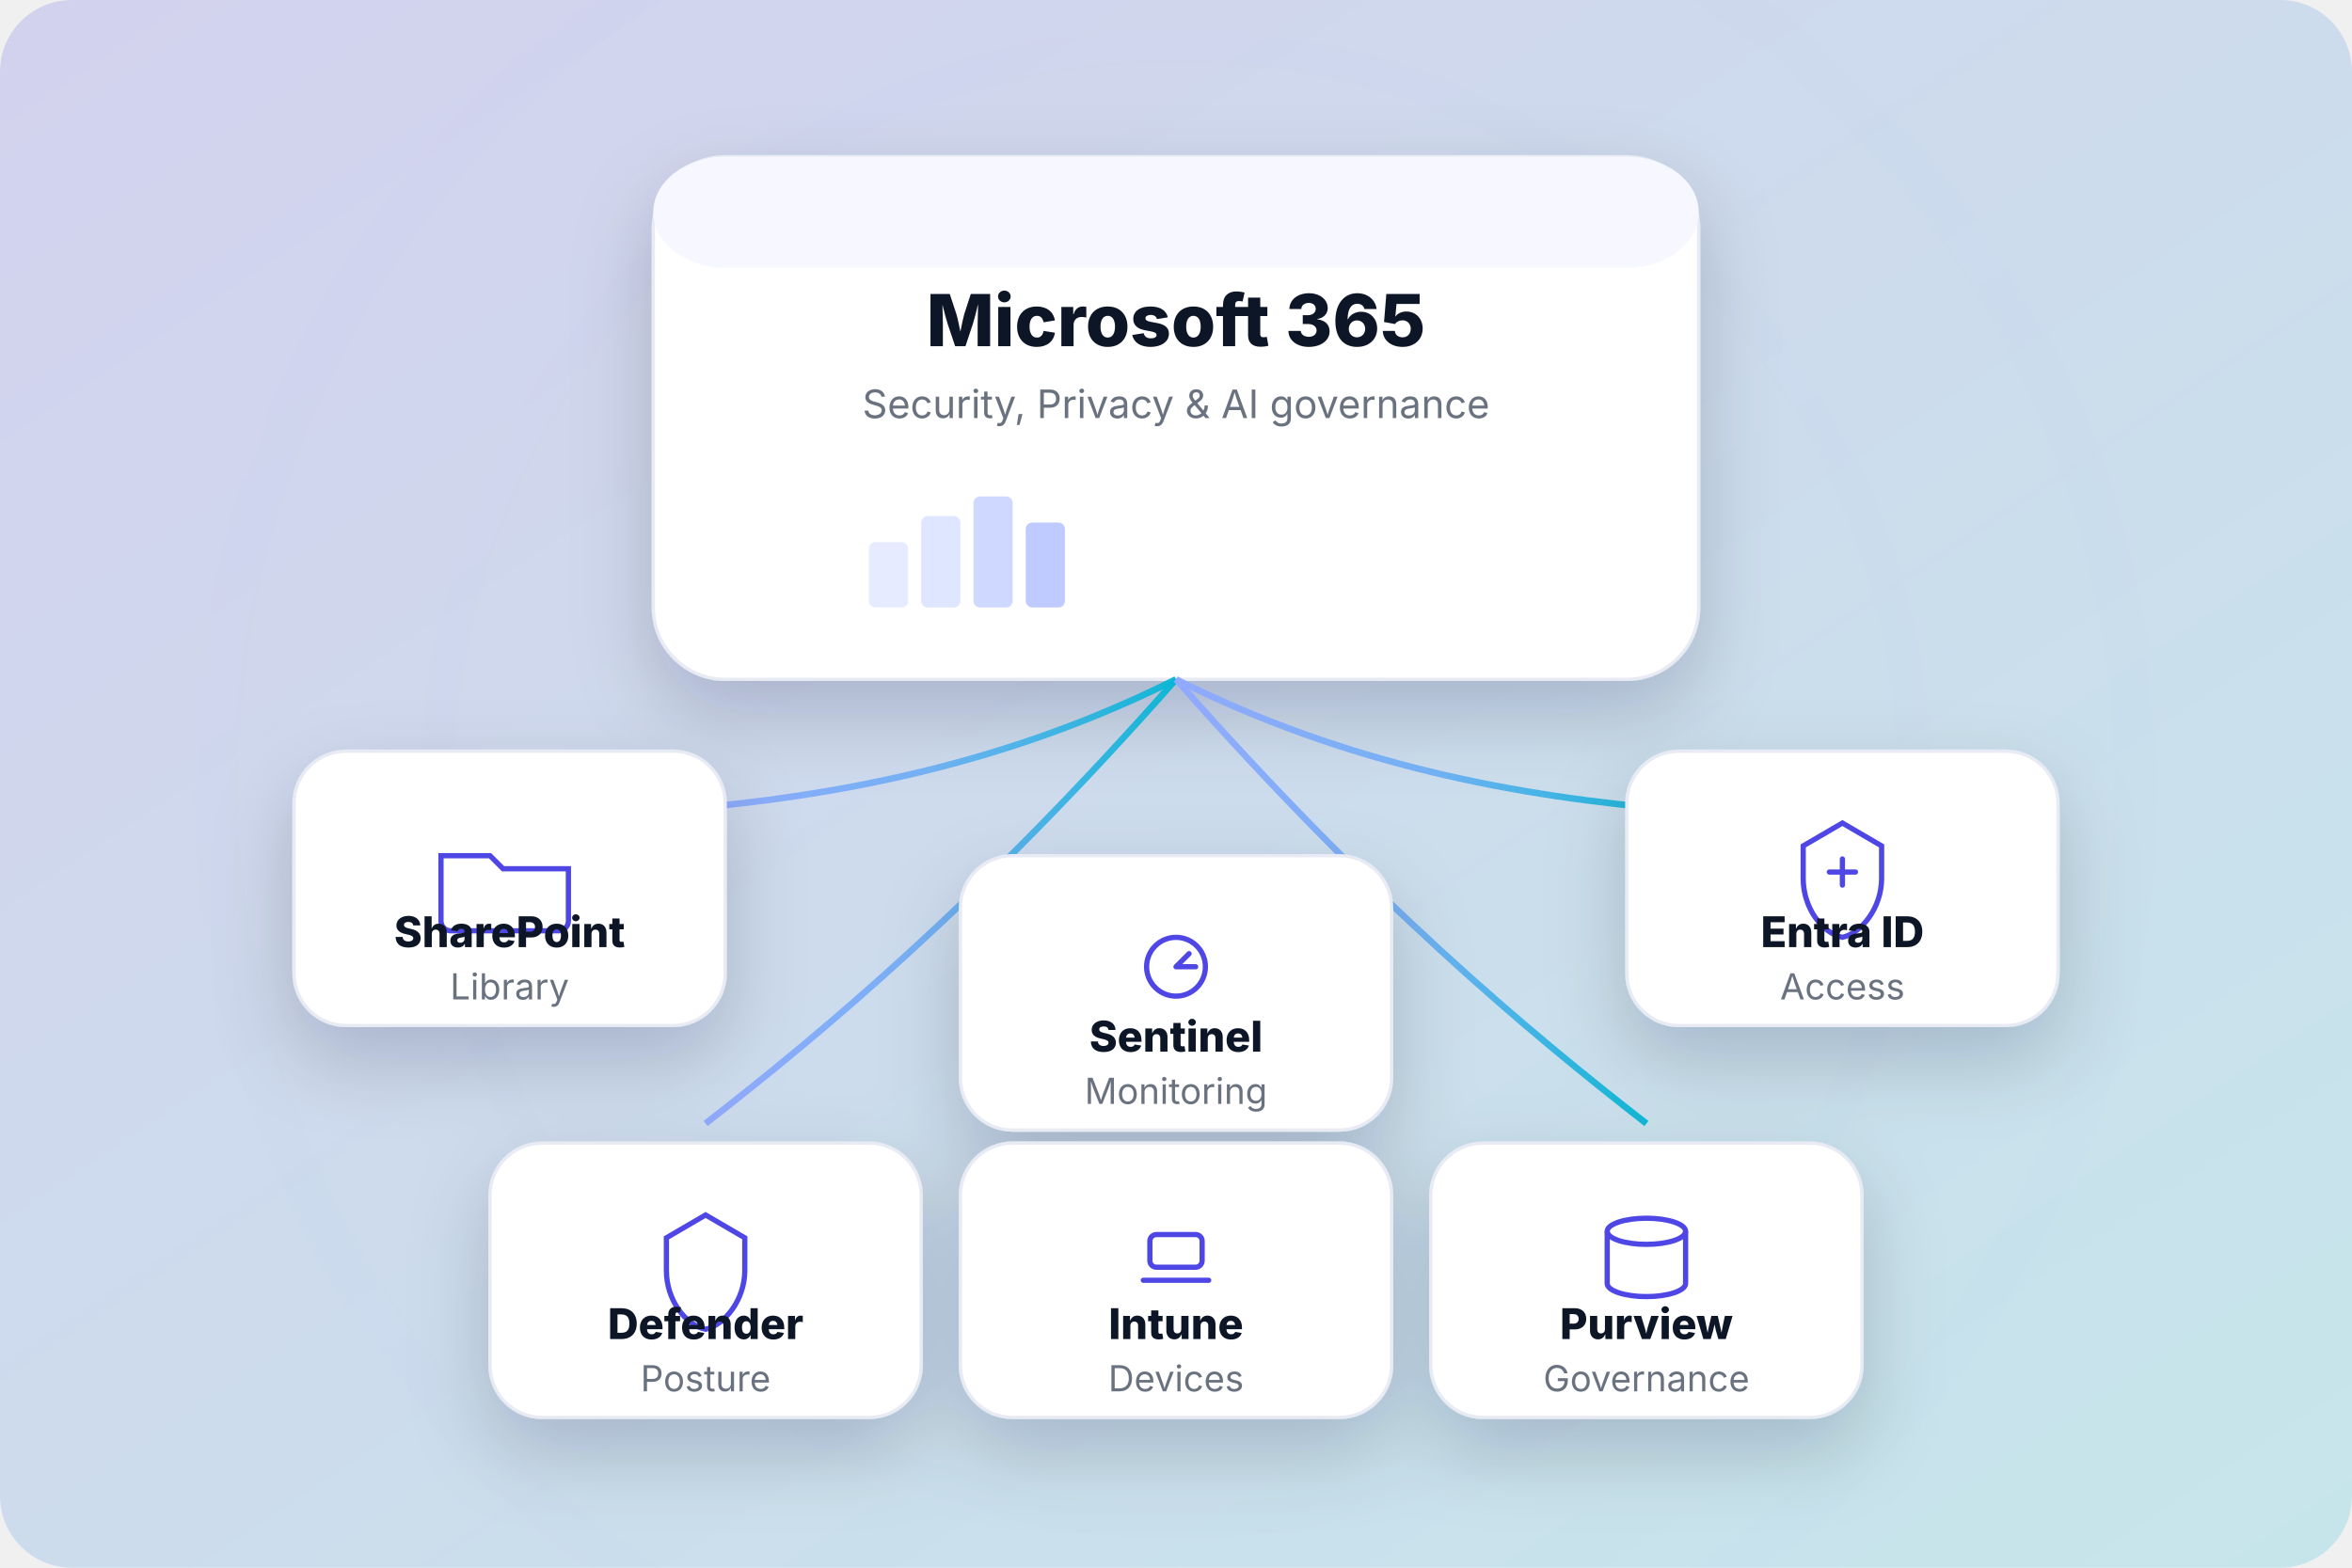
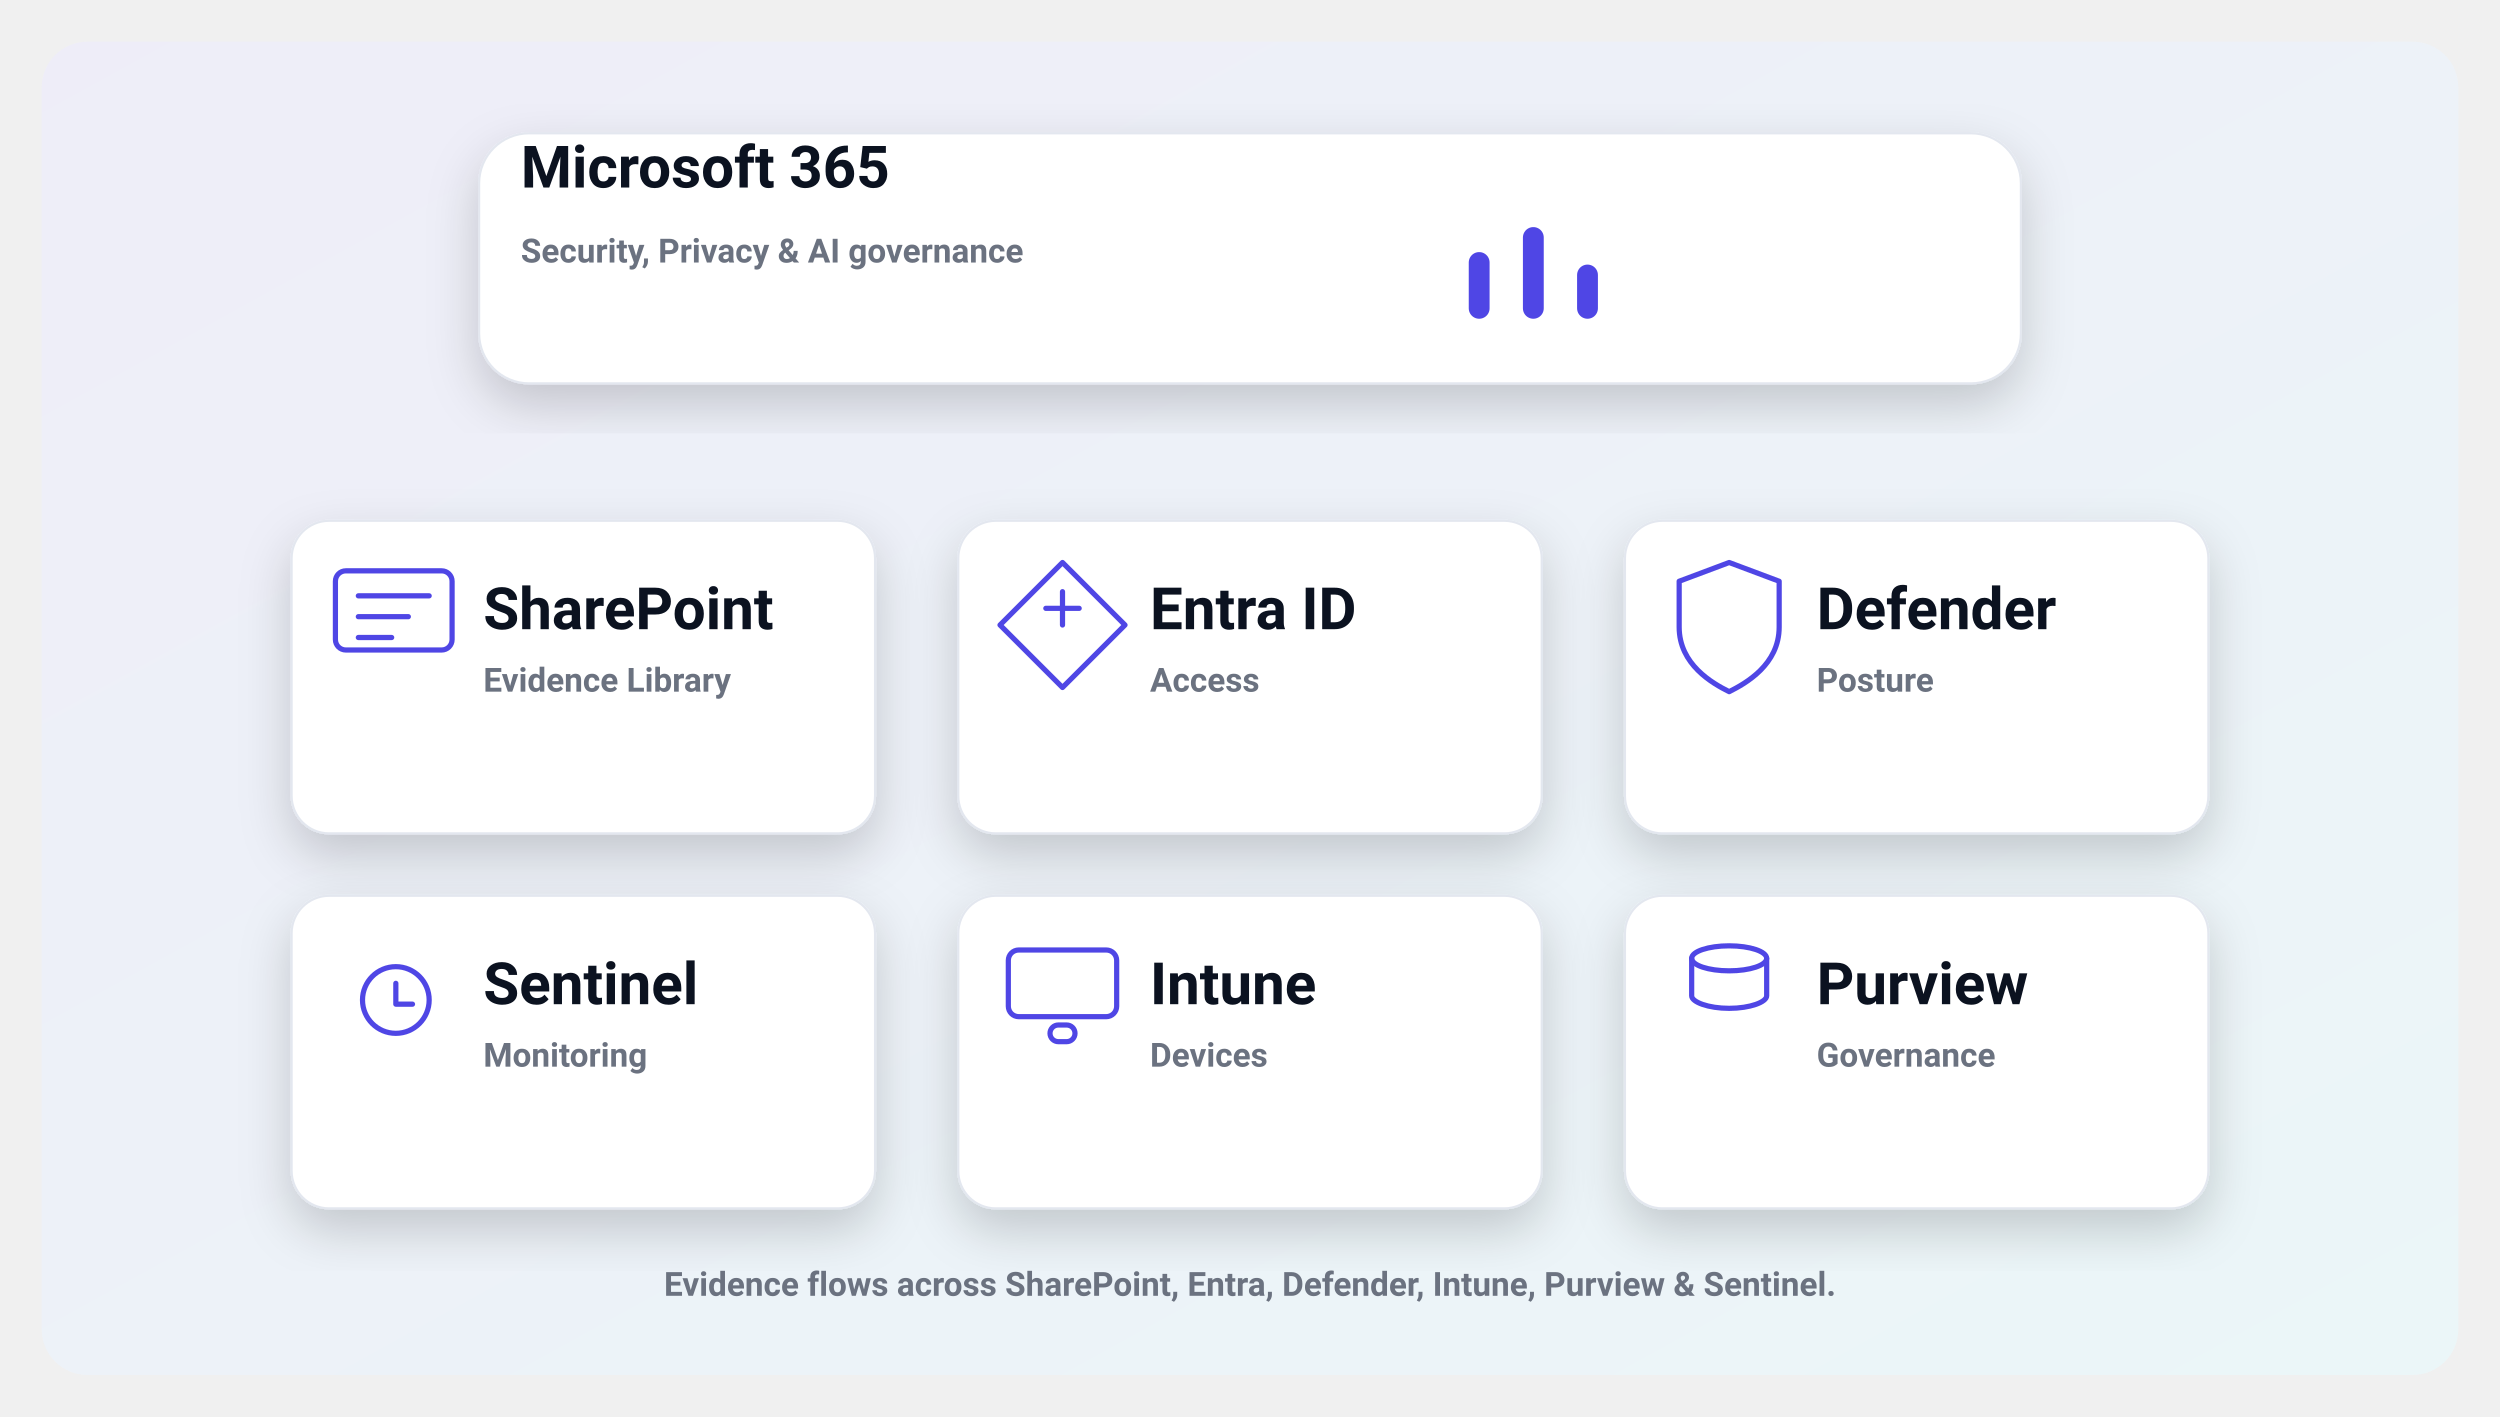
- <svg xmlns="http://www.w3.org/2000/svg" viewBox="0 0 720 480" preserveAspectRatio="xMidYMid meet" role="img" aria-labelledby="title desc">
+ <svg xmlns="http://www.w3.org/2000/svg" viewBox="0 0 1200 680" role="img" aria-labelledby="title desc">
  <defs>
    <linearGradient id="bg" x1="0" y1="0" x2="1" y2="1">
-       <stop offset="0" stop-color="#4F46E5" stop-opacity=".18" />
-       <stop offset="1" stop-color="#06B6D4" stop-opacity=".18" />
+       <stop offset="0" stop-color="#EDEBFF" stop-opacity=".55" />
+       <stop offset="1" stop-color="#E7FBFF" stop-opacity=".55" />
    </linearGradient>
-     <filter id="shadow" x="-30%" y="-30%" width="160%" height="160%">
-       <feDropShadow dx="0" dy="10" stdDeviation="12" flood-color="rgba(10,18,32,.18)" />
+     <filter id="shadow" x="-20%" y="-20%" width="140%" height="140%">
+       <feDropShadow dx="0" dy="10" stdDeviation="12" flood-opacity="0.18" />
    </filter>
-     <radialGradient id="halo" cx=".5" cy=".5" r=".65">
-       <stop offset="60%" stop-color="rgba(255,255,255,0)" />
-       <stop offset="100%" stop-color="rgba(79,70,229,.10)" />
-     </radialGradient>
-     <linearGradient id="wire" x1="0" y1="0" x2="1" y2="0">
-       <stop offset="0" stop-color="#90A8FF" stop-opacity=".95" />
-       <stop offset=".5" stop-color="#6FAEF3" stop-opacity=".95" />
-       <stop offset="1" stop-color="#06B6D4" stop-opacity=".95" />
-     </linearGradient>
-     <g id="ico-folder" fill="none" stroke="currentColor" stroke-width="1.6">
-       <path d="M-18 -2h12l4 4h20v16a3 3 0 0 1-3 3h-33a3 3 0 0 1-3-3V-2z" />
-     </g>
-     <g id="ico-shield" fill="none" stroke="currentColor" stroke-width="1.6">
-       <path d="M0-12l12 7v10c0 9-6.2 16.7-12 18C-6.2 21.7-12 14-12 5V-5l12-7z" />
-     </g>
-     <g id="ico-db" fill="none" stroke="currentColor" stroke-width="1.6">
-       <ellipse cx="0" cy="-7" rx="12" ry="4" />
-       <path d="M-12 -7v16c0 2.2 5.4 4 12 4s12-1.8 12-4v-16" />
-     </g>
-     <g id="ico-radar" fill="none" stroke="currentColor" stroke-width="1.6">
-       <circle cx="0" cy="0" r="9" />
-       <path d="M0 0l4-4M0 0h6" stroke-linecap="round" />
-     </g>
-     <g id="ico-laptop" fill="none" stroke="currentColor" stroke-width="1.6">
-       <rect x="-8" y="-6" width="16" height="10" rx="2" />
-       <path d="M-10 8h20" stroke-linecap="round" />
-     </g>
+     <style>
+       .card { fill:#fff; stroke:#E3E7EF; }
+       .title { font: 700 28px system-ui, -apple-system, "Segoe UI", Roboto, Arial, sans-serif; fill:#0b1220; }
+       .sub   { font: 700 16px system-ui, -apple-system, "Segoe UI", Roboto, Arial, sans-serif; fill:#6B7280; }
+       .badge { font: 800 18px system-ui, -apple-system, "Segoe UI", Roboto, Arial, sans-serif; fill:#0b1220; }
+       .ink   { stroke:#4F46E5; }
+       .cap   { stroke-linecap:round; stroke-linejoin:round; }
+     </style>
  </defs>
-   <rect width="720" height="480" rx="22" fill="url(#bg)" />
-   <g opacity=".08">
-     <circle cx="360" cy="240" r="240" fill="url(#halo)" />
-     <circle cx="360" cy="240" r="310" fill="url(#halo)" />
+   <rect x="20" y="20" width="1160" height="640" rx="22" fill="url(#bg)" />
+   <g transform="translate(230,64)" filter="url(#shadow)">
+     <rect class="card" x="0" y="0" width="740" height="120" rx="24" />
  </g>
-   <g filter="url(#shadow)">
-     <rect x="200" y="48" width="320" height="160" rx="22" fill="#fff" stroke="#e8ebf3" />
-     <rect x="200" y="48" width="320" height="34" rx="22" fill="#f7f8ff" />
-     <g font-family="Inter,system-ui,-apple-system,Segoe UI,Roboto,Arial,sans-serif" text-anchor="middle">
-       <text x="360" y="106" font-size="22" font-weight="800" fill="#111827">Microsoft 365</text>
-       <text x="360" y="128" font-size="12" fill="#6b7280">Security, Privacy &amp; AI governance</text>
-     </g>
-     <g transform="translate(266,148)">
-       <rect x="0" y="18" width="12" height="20" rx="2" fill="#e6ebff" />
-       <rect x="16" y="10" width="12" height="28" rx="2" fill="#dfe6ff" />
-       <rect x="32" y="4" width="12" height="34" rx="2" fill="#cfd9ff" />
-       <rect x="48" y="12" width="12" height="26" rx="2" fill="#bfcaff" />
+   <g transform="translate(250,90)">
+     <text class="title">Microsoft 365</text>
+     <text class="sub" x="0" y="36">Security, Privacy &amp; AI governance</text>
+     <g transform="translate(460,10)" class="ink cap" fill="none" stroke-width="10">
+       <path d="M0 48v-22M26 48v-34M52 48v-16" />
    </g>
  </g>
-   <g fill="none" stroke="url(#wire)" stroke-width="2" vector-effect="non-scaling-stroke">
-     <path d="M360,208 C308,234 256,244 206,248" />
-     <path d="M360,208 C412,234 464,244 514,248" />
-     <path d="M360,208 C300,276 252,316 216,344" />
-     <path d="M360,208 C360,248 360,288 360,328" />
-     <path d="M360,208 C420,276 468,316 504,344" />
-     <path d="M360,208 C360,220 360,232 360,244" />
+   <g transform="translate(140,250)" filter="url(#shadow)">
+     <rect class="card" x="0" y="0" width="280" height="150" rx="18" />
  </g>
-   <g font-family="Inter,system-ui,-apple-system,Segoe UI,Roboto,Arial,sans-serif" text-anchor="middle" fill="#111827" filter="url(#shadow)">
-     <g transform="translate(90,230)">
-       <rect width="132" height="84" rx="16" fill="#fff" stroke="#e8ebf3" />
-       <g transform="translate(66,34)" color="#4F46E5">
-         <use href="#ico-folder" />
-       </g>
-       <text x="66" y="60" font-size="13" font-weight="800">SharePoint</text>
-       <text x="66" y="76" font-size="11" fill="#6b7280">Library</text>
+   <g transform="translate(140,250)">
+     <g transform="translate(18,18)" class="ink cap" fill="none" stroke-width="2.5">
+       <rect x="3" y="6" width="56" height="38" rx="5" />
+       <path d="M14 18h34M14 28h24M14 38h16" />
    </g>
-     <g transform="translate(498,230)">
-       <rect width="132" height="84" rx="16" fill="#fff" stroke="#e8ebf3" />
-       <g transform="translate(66,34)" color="#4F46E5">
-         <use href="#ico-shield" />
-         <path d="M0-1v8M-4 3h8" stroke="currentColor" stroke-width="1.6" stroke-linecap="round" />
-       </g>
-       <text x="66" y="60" font-size="13" font-weight="800">Entra ID</text>
-       <text x="66" y="76" font-size="11" fill="#6b7280">Access</text>
+     <text class="title" x="92" y="52">SharePoint</text>
+     <text class="sub" x="92" y="82">Evidence Library</text>
+   </g>
+   <g transform="translate(460,250)" filter="url(#shadow)">
+     <rect class="card" x="0" y="0" width="280" height="150" rx="18" />
+   </g>
+   <g transform="translate(460,250)">
+     <g transform="translate(18,18)" class="ink cap" fill="none" stroke-width="2.5">
+       <polygon points="32,2 62,32 32,62 2,32" />
+       <path d="M32 16v16m-8-8h16" />
    </g>
-     <g transform="translate(150,350)">
-       <rect width="132" height="84" rx="16" fill="#fff" stroke="#e8ebf3" />
-       <g transform="translate(66,34)" color="#4F46E5">
-         <use href="#ico-shield" />
-       </g>
-       <text x="66" y="60" font-size="13" font-weight="800">Defender</text>
-       <text x="66" y="76" font-size="11" fill="#6b7280">Posture</text>
+     <text class="title" x="92" y="52">Entra ID</text>
+     <text class="sub" x="92" y="82">Access</text>
+   </g>
+   <g transform="translate(780,250)" filter="url(#shadow)">
+     <rect class="card" x="0" y="0" width="280" height="150" rx="18" />
+   </g>
+   <g transform="translate(780,250)">
+     <g transform="translate(18,18)" class="ink cap" fill="none" stroke-width="2.5">
+       <path d="M32 2l24 9v22c0 18-16 27-24 31-8-4-24-13-24-31V11z" />
    </g>
-     <g transform="translate(294,350)">
-       <rect width="132" height="84" rx="16" fill="#fff" stroke="#e8ebf3" />
-       <g transform="translate(66,34)" color="#4F46E5">
-         <use href="#ico-laptop" />
-       </g>
-       <text x="66" y="60" font-size="13" font-weight="800">Intune</text>
-       <text x="66" y="76" font-size="11" fill="#6b7280">Devices</text>
+     <text class="title" x="92" y="52">Defender</text>
+     <text class="sub" x="92" y="82">Posture</text>
+   </g>
+   <g transform="translate(140,430)" filter="url(#shadow)">
+     <rect class="card" x="0" y="0" width="280" height="150" rx="18" />
+   </g>
+   <g transform="translate(140,430)">
+     <g transform="translate(18,18)" class="ink cap" fill="none" stroke-width="2.5">
+       <circle cx="32" cy="32" r="16" />
+       <path d="M32 24v10m0 0h8" />
    </g>
-     <g transform="translate(438,350)">
-       <rect width="132" height="84" rx="16" fill="#fff" stroke="#e8ebf3" />
-       <g transform="translate(66,34)" color="#4F46E5">
-         <use href="#ico-db" />
-       </g>
-       <text x="66" y="60" font-size="13" font-weight="800">Purview</text>
-       <text x="66" y="76" font-size="11" fill="#6b7280">Governance</text>
+     <text class="title" x="92" y="52">Sentinel</text>
+     <text class="sub" x="92" y="82">Monitoring</text>
+   </g>
+   <g transform="translate(460,430)" filter="url(#shadow)">
+     <rect class="card" x="0" y="0" width="280" height="150" rx="18" />
+   </g>
+   <g transform="translate(460,430)">
+     <g transform="translate(18,18)" class="ink cap" fill="none" stroke-width="2.5">
+       <rect x="6" y="8" width="52" height="32" rx="5" />
+       <rect x="26" y="44" width="12" height="8" rx="4" />
    </g>
-     <g transform="translate(294,262)">
-       <rect width="132" height="84" rx="16" fill="#fff" stroke="#e8ebf3" />
-       <g transform="translate(66,34)" color="#4F46E5">
-         <use href="#ico-radar" />
-       </g>
-       <text x="66" y="60" font-size="13" font-weight="800">Sentinel</text>
-       <text x="66" y="76" font-size="11" fill="#6b7280">Monitoring</text>
+     <text class="title" x="92" y="52">Intune</text>
+     <text class="sub" x="92" y="82">Devices</text>
+   </g>
+   <g transform="translate(780,430)" filter="url(#shadow)">
+     <rect class="card" x="0" y="0" width="280" height="150" rx="18" />
+   </g>
+   <g transform="translate(780,430)">
+     <g transform="translate(18,18)" class="ink cap" fill="none" stroke-width="2.5">
+       <ellipse cx="32" cy="12" rx="18" ry="6" />
+       <path d="M14 12v18c0 3 8 6 18 6s18-3 18-6V12" />
    </g>
+     <text class="title" x="92" y="52">Purview</text>
+     <text class="sub" x="92" y="82">Governance</text>
  </g>
+   <text class="sub" x="600" y="622" text-anchor="middle">
+     Evidence flows across SharePoint, Entra, Defender, Intune, Purview &amp; Sentinel.
+   </text>
</svg>
